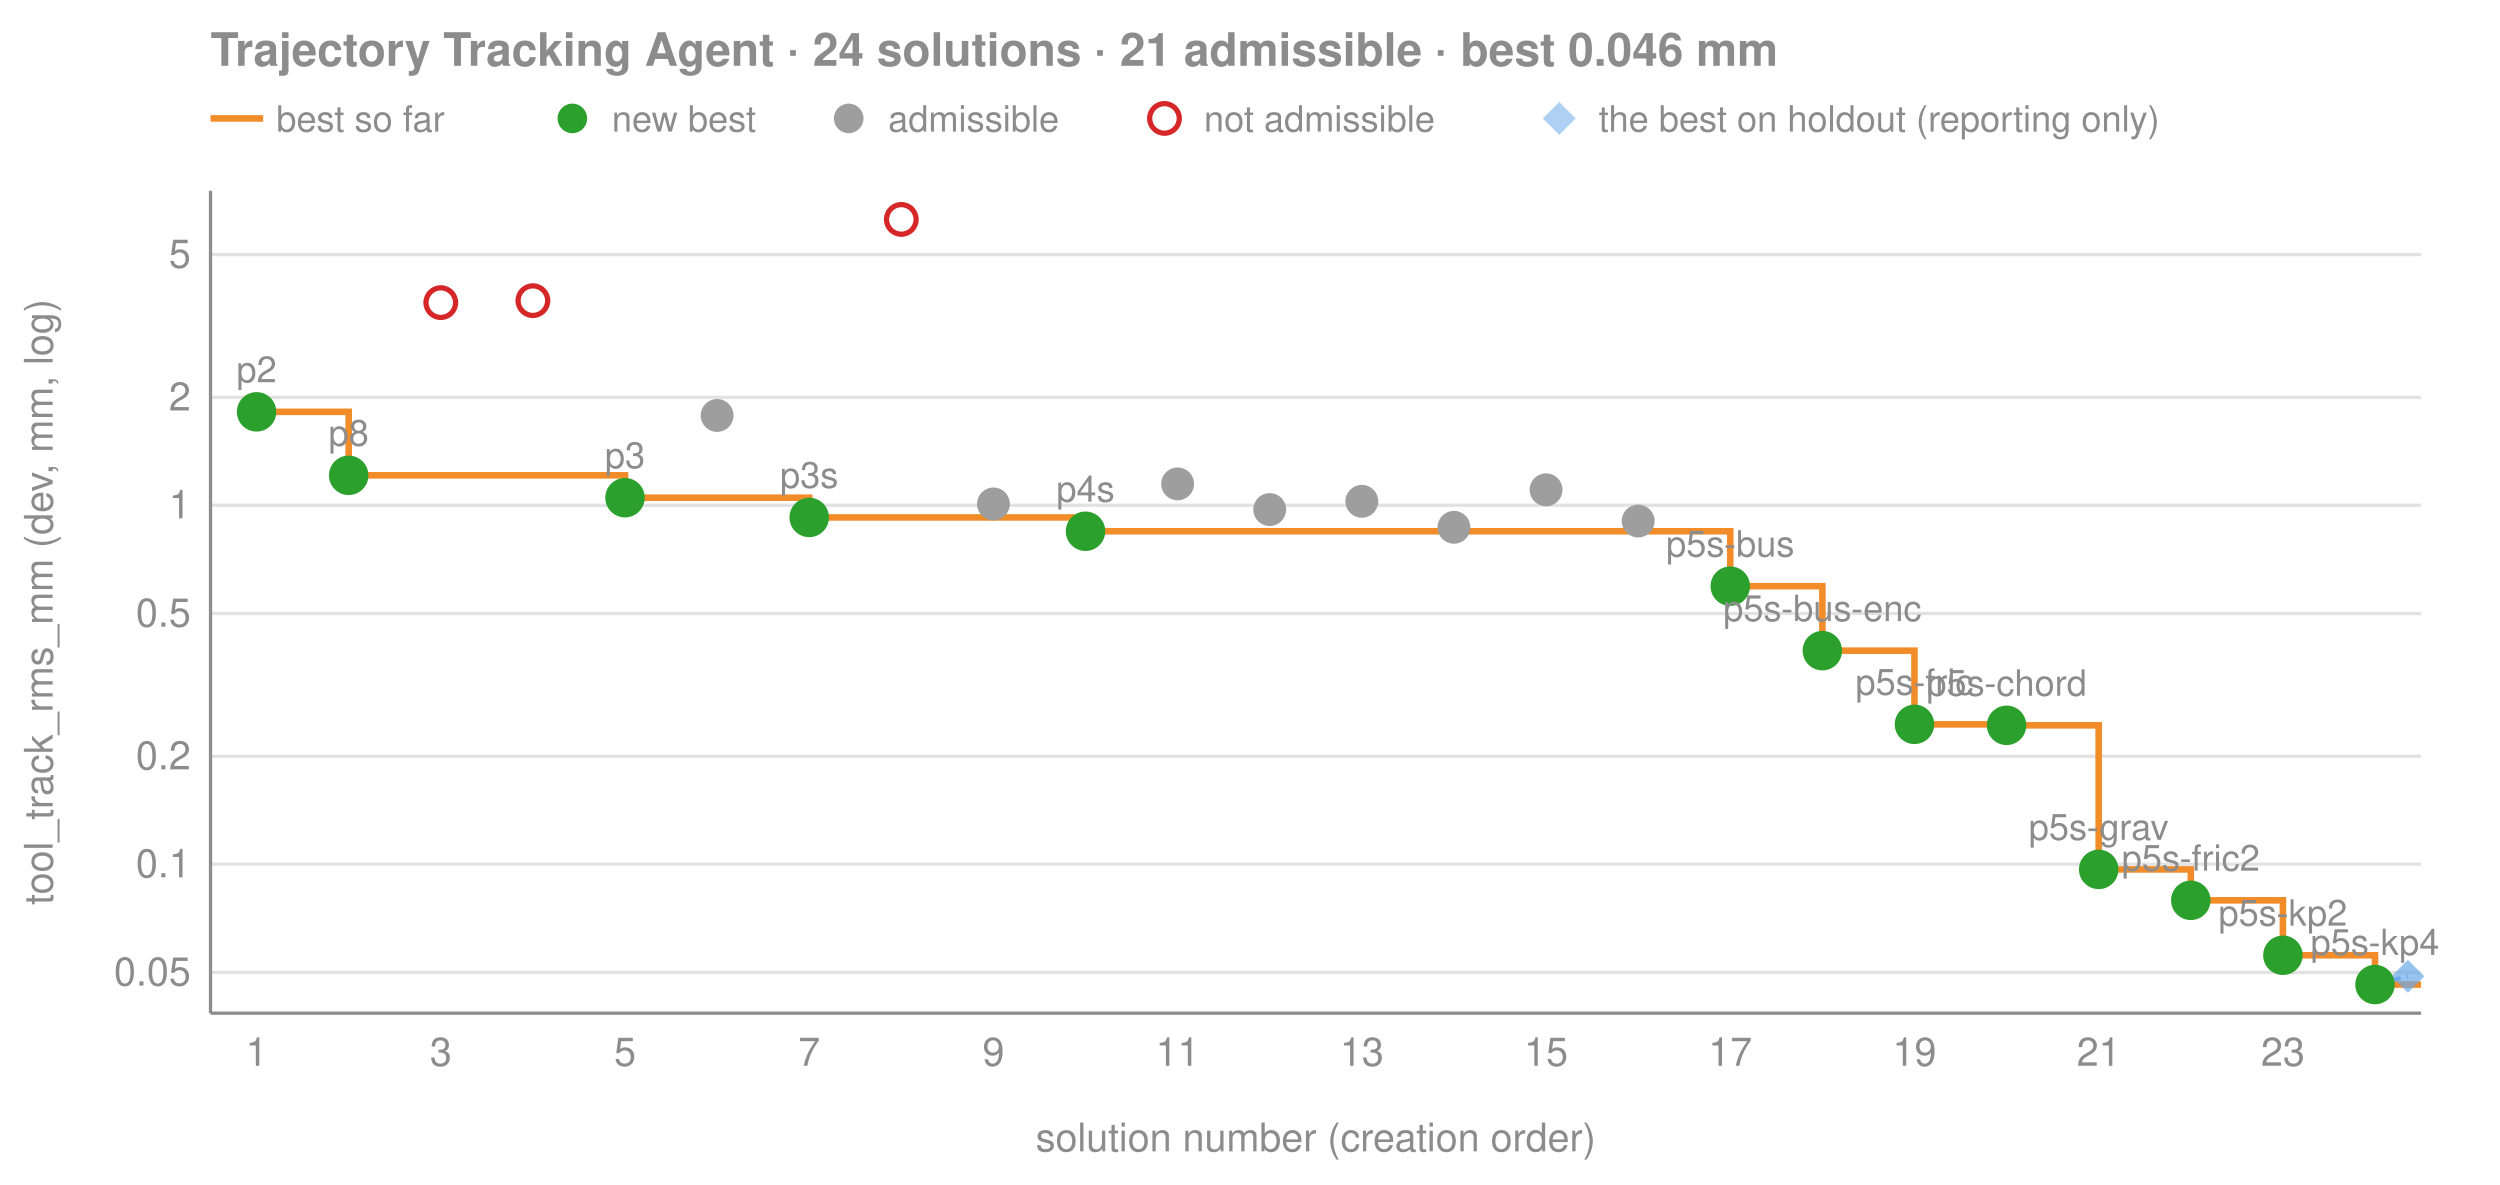
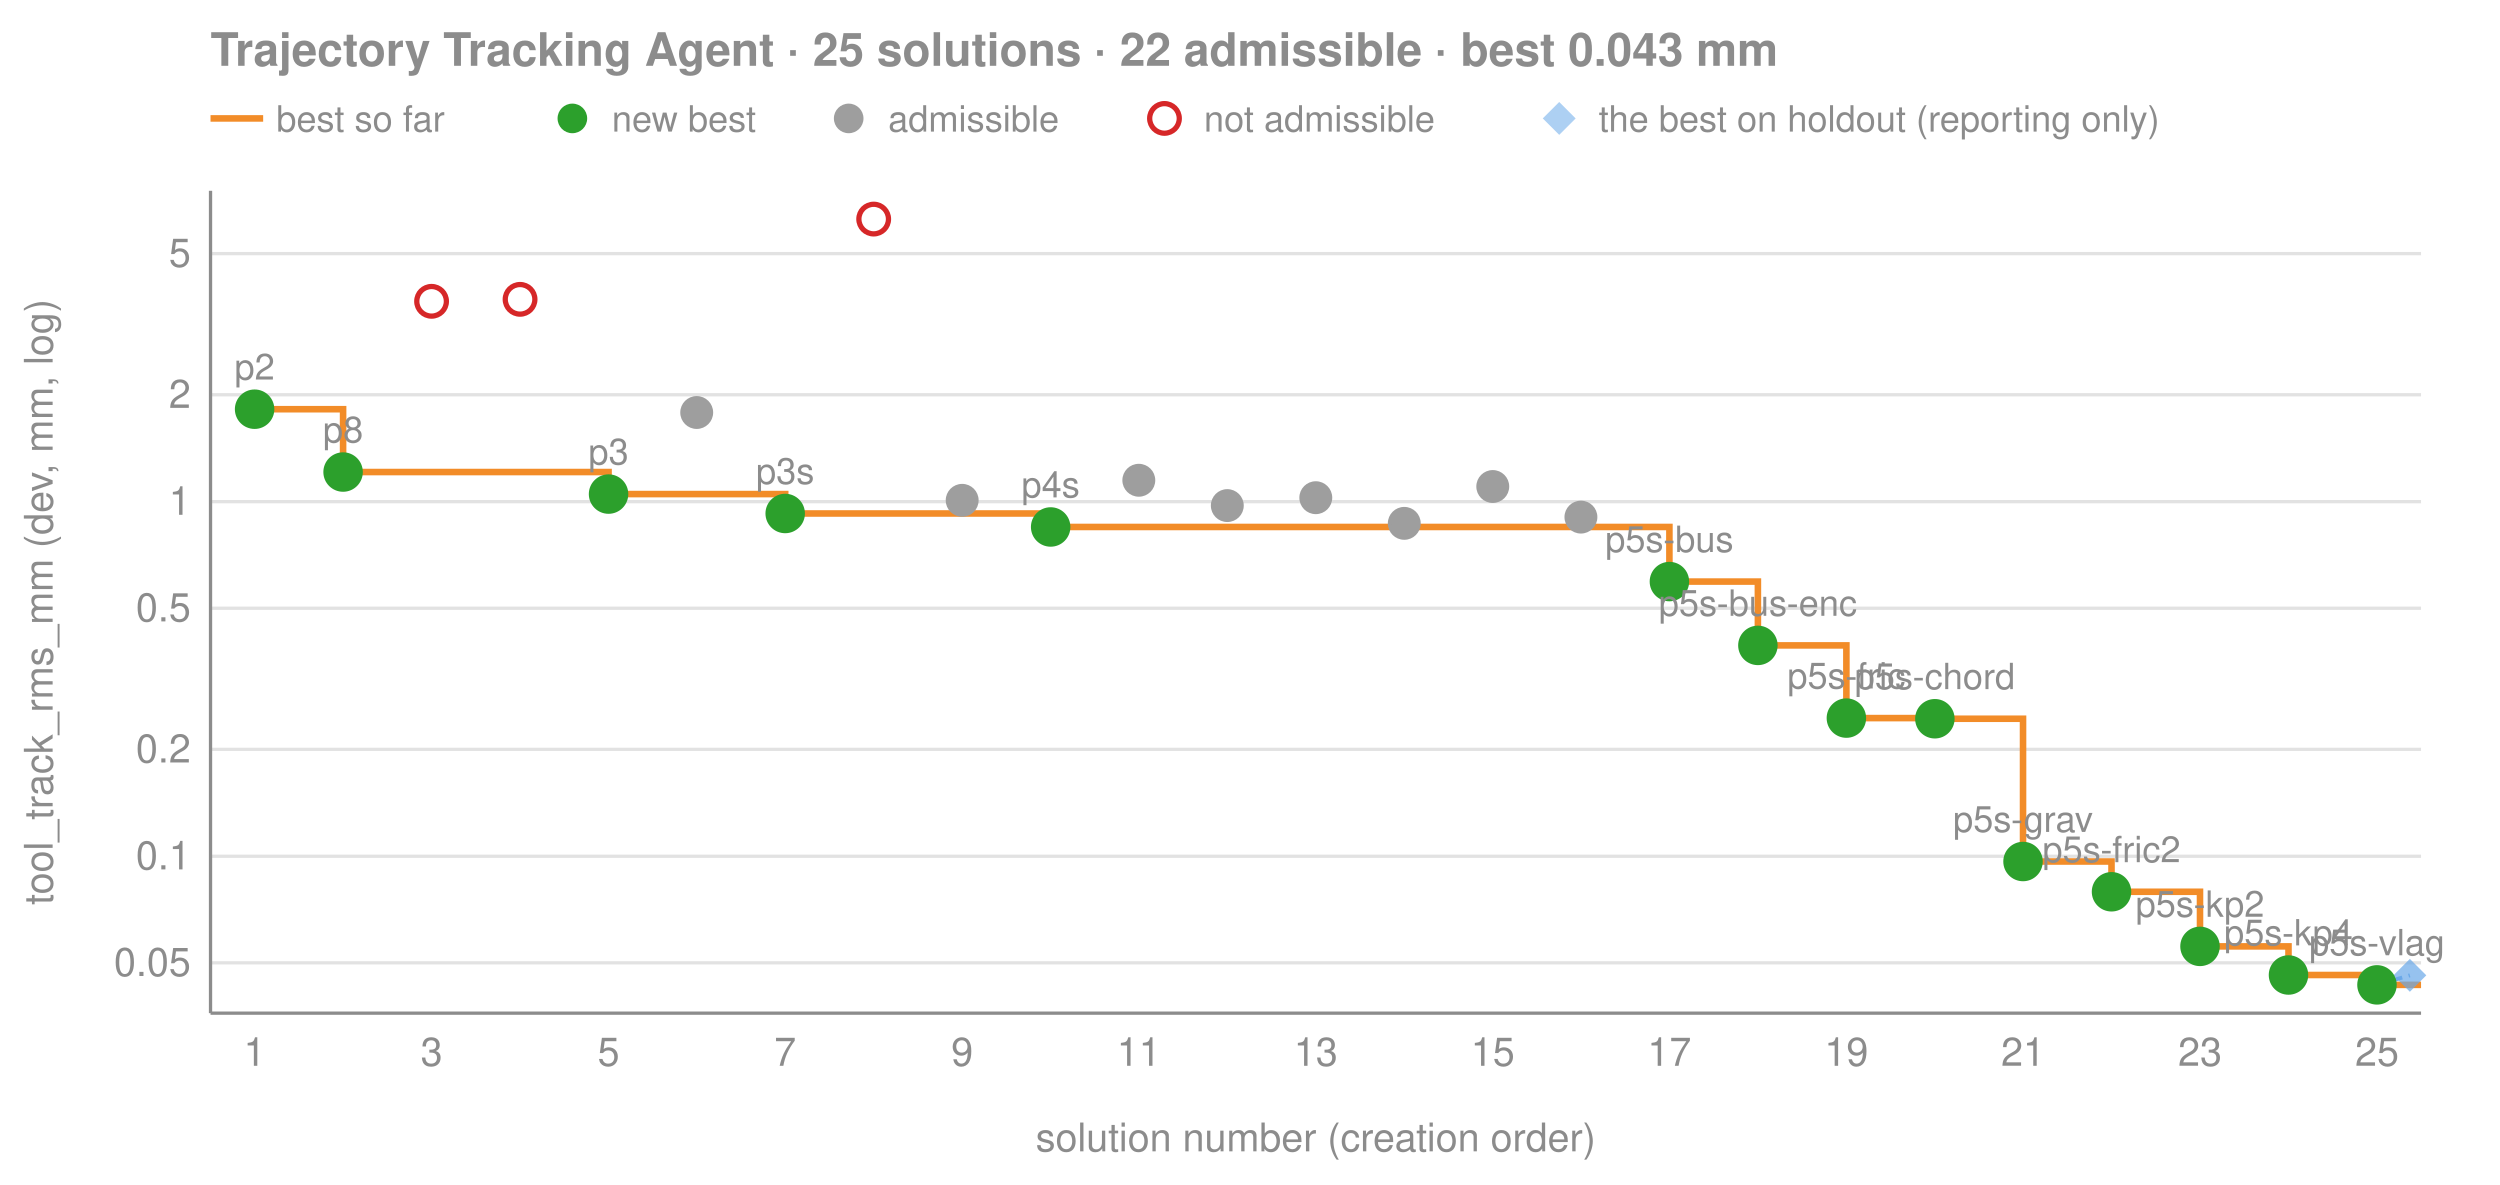
- <svg xmlns="http://www.w3.org/2000/svg" width="760" height="360" viewBox="0 0 760 360" font-family="system-ui, -apple-system, 'Segoe UI', Helvetica, Arial, sans-serif" font-size="12" role="img" aria-label="Trajectory Tracking Agent · 24 solutions · 21 admissible · best 0.046 mm">
-   <text x="64" y="20" fill="#8c8c8c" font-size="14" font-weight="600">Trajectory Tracking Agent · 24 solutions · 21 admissible · best 0.046 mm</text>
+ <svg xmlns="http://www.w3.org/2000/svg" width="760" height="360" viewBox="0 0 760 360" font-family="system-ui, -apple-system, 'Segoe UI', Helvetica, Arial, sans-serif" font-size="12" role="img" aria-label="Trajectory Tracking Agent · 25 solutions · 22 admissible · best 0.043 mm">
+   <text x="64" y="20" fill="#8c8c8c" font-size="14" font-weight="600">Trajectory Tracking Agent · 25 solutions · 22 admissible · best 0.043 mm</text>
  <g stroke="#8c8c8c" stroke-opacity="0.25" stroke-width="1">
-     <line x1="64" x2="736" y1="295.6" y2="295.6" />
-     <line x1="64" x2="736" y1="262.7" y2="262.7" />
-     <line x1="64" x2="736" y1="229.9" y2="229.9" />
-     <line x1="64" x2="736" y1="186.5" y2="186.5" />
-     <line x1="64" x2="736" y1="153.6" y2="153.6" />
-     <line x1="64" x2="736" y1="120.8" y2="120.8" />
-     <line x1="64" x2="736" y1="77.4" y2="77.4" />
+     <line x1="64" x2="736" y1="292.7" y2="292.7" />
+     <line x1="64" x2="736" y1="260.3" y2="260.3" />
+     <line x1="64" x2="736" y1="227.8" y2="227.8" />
+     <line x1="64" x2="736" y1="184.9" y2="184.9" />
+     <line x1="64" x2="736" y1="152.5" y2="152.5" />
+     <line x1="64" x2="736" y1="120.0" y2="120.0" />
+     <line x1="64" x2="736" y1="77.1" y2="77.1" />
  </g>
  <g fill="#8c8c8c" text-anchor="end">
-     <text x="58" y="299.6">0.05</text>
-     <text x="58" y="266.7">0.1</text>
-     <text x="58" y="233.9">0.2</text>
-     <text x="58" y="190.5">0.5</text>
-     <text x="58" y="157.6">1</text>
-     <text x="58" y="124.8">2</text>
-     <text x="58" y="81.4">5</text>
+     <text x="58" y="296.7">0.05</text>
+     <text x="58" y="264.3">0.1</text>
+     <text x="58" y="231.8">0.2</text>
+     <text x="58" y="188.9">0.5</text>
+     <text x="58" y="156.5">1</text>
+     <text x="58" y="124.0">2</text>
+     <text x="58" y="81.1">5</text>
  </g>
  <g stroke="#8c8c8c" stroke-width="1">
    <line x1="64" x2="64" y1="58" y2="308" />
    <line x1="64" x2="736" y1="308" y2="308" />
  </g>
  <g fill="#8c8c8c" text-anchor="middle">
-     <text x="78.0" y="324">1</text>
-     <text x="134.0" y="324">3</text>
-     <text x="190.0" y="324">5</text>
-     <text x="246.0" y="324">7</text>
-     <text x="302.0" y="324">9</text>
-     <text x="358.0" y="324">11</text>
-     <text x="414.0" y="324">13</text>
-     <text x="470.0" y="324">15</text>
-     <text x="526.0" y="324">17</text>
-     <text x="582.0" y="324">19</text>
-     <text x="638.0" y="324">21</text>
-     <text x="694.0" y="324">23</text>
+     <text x="77.4" y="324">1</text>
+     <text x="131.2" y="324">3</text>
+     <text x="185.0" y="324">5</text>
+     <text x="238.7" y="324">7</text>
+     <text x="292.5" y="324">9</text>
+     <text x="346.2" y="324">11</text>
+     <text x="400.0" y="324">13</text>
+     <text x="453.8" y="324">15</text>
+     <text x="507.5" y="324">17</text>
+     <text x="561.3" y="324">19</text>
+     <text x="615.0" y="324">21</text>
+     <text x="668.8" y="324">23</text>
+     <text x="722.6" y="324">25</text>
  </g>
  <text x="400.0" y="350" fill="#8c8c8c" text-anchor="middle">solution number (creation order)</text>
  <text transform="translate(16 183.0) rotate(-90)" fill="#8c8c8c" text-anchor="middle">tool_track_rms_mm (dev, mm, log)</text>
-   <path d="M78.0,125.2H106.0V144.5H190.0V151.3H246.0V157.3H330.0V161.5H526.0V178.2H554.0V197.8H582.0V220.2H610.0V220.5H638.0V264.3H666.0V273.7H694.0V290.4H722.0V299.3H736.0" fill="none" stroke="#f28c28" stroke-width="2" />
+   <path d="M77.4,124.4H104.3V143.5H185.0V150.2H238.7V156.1H319.4V160.2H507.5V176.8H534.4V196.2H561.3V218.3H588.2V218.5H615.0V261.9H641.9V271.1H668.8V287.7H695.7V296.4H722.6V299.4H736.0" fill="none" stroke="#f28c28" stroke-width="2" />
  <g>
-     <line x1="722.0" y1="299.3" x2="732.0" y2="296.8" stroke="#6aa9e9" stroke-width="1.2" stroke-dasharray="3 2" />
-     <path d="M732.0,291.8l5,5l-5,5l-5,-5z" fill="#6aa9e9" fill-opacity="0.7" />
+     <line x1="722.6" y1="299.4" x2="732.6" y2="296.5" stroke="#6aa9e9" stroke-width="1.2" stroke-dasharray="3 2" />
+     <path d="M732.6,291.5l5,5l-5,5l-5,-5z" fill="#6aa9e9" fill-opacity="0.7" />
  </g>
-   <circle cx="78.0" cy="125.2" r="5.5" fill="#2ca02c" stroke="#2ca02c" />
-   <text x="78.0" y="116.2" fill="#8c8c8c" text-anchor="middle" font-size="11">p2</text>
-   <circle cx="106.0" cy="144.5" r="5.5" fill="#2ca02c" stroke="#2ca02c" />
-   <text x="106.0" y="135.5" fill="#8c8c8c" text-anchor="middle" font-size="11">p8</text>
-   <circle cx="134.0" cy="92.0" r="4.5" fill="none" stroke="#d62728" stroke-width="1.6" />
-   <circle cx="162.0" cy="91.4" r="4.5" fill="none" stroke="#d62728" stroke-width="1.6" />
-   <circle cx="190.0" cy="151.3" r="5.5" fill="#2ca02c" stroke="#2ca02c" />
-   <text x="190.0" y="142.3" fill="#8c8c8c" text-anchor="middle" font-size="11">p3</text>
-   <circle cx="218.0" cy="126.3" r="4.5" fill="#9e9e9e" stroke="#9e9e9e" />
-   <circle cx="246.0" cy="157.3" r="5.5" fill="#2ca02c" stroke="#2ca02c" />
-   <text x="246.0" y="148.3" fill="#8c8c8c" text-anchor="middle" font-size="11">p3s</text>
-   <circle cx="274.0" cy="66.7" r="4.5" fill="none" stroke="#d62728" stroke-width="1.6" />
-   <circle cx="302.0" cy="153.2" r="4.5" fill="#9e9e9e" stroke="#9e9e9e" />
-   <circle cx="330.0" cy="161.5" r="5.5" fill="#2ca02c" stroke="#2ca02c" />
-   <text x="330.0" y="152.5" fill="#8c8c8c" text-anchor="middle" font-size="11">p4s</text>
-   <circle cx="358.0" cy="147.1" r="4.5" fill="#9e9e9e" stroke="#9e9e9e" />
-   <circle cx="386.0" cy="154.9" r="4.5" fill="#9e9e9e" stroke="#9e9e9e" />
-   <circle cx="414.0" cy="152.4" r="4.5" fill="#9e9e9e" stroke="#9e9e9e" />
-   <circle cx="442.0" cy="160.3" r="4.5" fill="#9e9e9e" stroke="#9e9e9e" />
-   <circle cx="470.0" cy="148.9" r="4.5" fill="#9e9e9e" stroke="#9e9e9e" />
-   <circle cx="498.0" cy="158.4" r="4.5" fill="#9e9e9e" stroke="#9e9e9e" />
-   <circle cx="526.0" cy="178.2" r="5.5" fill="#2ca02c" stroke="#2ca02c" />
-   <text x="526.0" y="169.2" fill="#8c8c8c" text-anchor="middle" font-size="11">p5s-bus</text>
-   <circle cx="554.0" cy="197.8" r="5.5" fill="#2ca02c" stroke="#2ca02c" />
-   <text x="554.0" y="188.8" fill="#8c8c8c" text-anchor="middle" font-size="11">p5s-bus-enc</text>
-   <circle cx="582.0" cy="220.2" r="5.5" fill="#2ca02c" stroke="#2ca02c" />
-   <text x="582.0" y="211.2" fill="#8c8c8c" text-anchor="middle" font-size="11">p5s-fric</text>
-   <circle cx="610.0" cy="220.5" r="5.5" fill="#2ca02c" stroke="#2ca02c" />
-   <text x="610.0" y="211.5" fill="#8c8c8c" text-anchor="middle" font-size="11">p5s-chord</text>
-   <circle cx="638.0" cy="264.3" r="5.5" fill="#2ca02c" stroke="#2ca02c" />
-   <text x="638.0" y="255.3" fill="#8c8c8c" text-anchor="middle" font-size="11">p5s-grav</text>
-   <circle cx="666.0" cy="273.7" r="5.5" fill="#2ca02c" stroke="#2ca02c" />
-   <text x="666.0" y="264.7" fill="#8c8c8c" text-anchor="middle" font-size="11">p5s-fric2</text>
-   <circle cx="694.0" cy="290.4" r="5.5" fill="#2ca02c" stroke="#2ca02c" />
-   <text x="694.0" y="281.4" fill="#8c8c8c" text-anchor="middle" font-size="11">p5s-kp2</text>
-   <circle cx="722.0" cy="299.3" r="5.5" fill="#2ca02c" stroke="#2ca02c" />
-   <text x="722.0" y="290.3" fill="#8c8c8c" text-anchor="middle" font-size="11">p5s-kp4</text>
+   <circle cx="77.4" cy="124.4" r="5.5" fill="#2ca02c" stroke="#2ca02c" />
+   <text x="77.4" y="115.4" fill="#8c8c8c" text-anchor="middle" font-size="11">p2</text>
+   <circle cx="104.3" cy="143.5" r="5.5" fill="#2ca02c" stroke="#2ca02c" />
+   <text x="104.3" y="134.5" fill="#8c8c8c" text-anchor="middle" font-size="11">p8</text>
+   <circle cx="131.2" cy="91.6" r="4.5" fill="none" stroke="#d62728" stroke-width="1.6" />
+   <circle cx="158.1" cy="91.0" r="4.5" fill="none" stroke="#d62728" stroke-width="1.6" />
+   <circle cx="185.0" cy="150.2" r="5.5" fill="#2ca02c" stroke="#2ca02c" />
+   <text x="185.0" y="141.2" fill="#8c8c8c" text-anchor="middle" font-size="11">p3</text>
+   <circle cx="211.8" cy="125.4" r="4.5" fill="#9e9e9e" stroke="#9e9e9e" />
+   <circle cx="238.7" cy="156.1" r="5.5" fill="#2ca02c" stroke="#2ca02c" />
+   <text x="238.7" y="147.1" fill="#8c8c8c" text-anchor="middle" font-size="11">p3s</text>
+   <circle cx="265.6" cy="66.6" r="4.5" fill="none" stroke="#d62728" stroke-width="1.6" />
+   <circle cx="292.5" cy="152.1" r="4.5" fill="#9e9e9e" stroke="#9e9e9e" />
+   <circle cx="319.4" cy="160.2" r="5.5" fill="#2ca02c" stroke="#2ca02c" />
+   <text x="319.4" y="151.2" fill="#8c8c8c" text-anchor="middle" font-size="11">p4s</text>
+   <circle cx="346.2" cy="146.0" r="4.5" fill="#9e9e9e" stroke="#9e9e9e" />
+   <circle cx="373.1" cy="153.7" r="4.5" fill="#9e9e9e" stroke="#9e9e9e" />
+   <circle cx="400.0" cy="151.3" r="4.5" fill="#9e9e9e" stroke="#9e9e9e" />
+   <circle cx="426.9" cy="159.1" r="4.5" fill="#9e9e9e" stroke="#9e9e9e" />
+   <circle cx="453.8" cy="147.9" r="4.5" fill="#9e9e9e" stroke="#9e9e9e" />
+   <circle cx="480.6" cy="157.2" r="4.5" fill="#9e9e9e" stroke="#9e9e9e" />
+   <circle cx="507.5" cy="176.8" r="5.5" fill="#2ca02c" stroke="#2ca02c" />
+   <text x="507.5" y="167.8" fill="#8c8c8c" text-anchor="middle" font-size="11">p5s-bus</text>
+   <circle cx="534.4" cy="196.2" r="5.5" fill="#2ca02c" stroke="#2ca02c" />
+   <text x="534.4" y="187.2" fill="#8c8c8c" text-anchor="middle" font-size="11">p5s-bus-enc</text>
+   <circle cx="561.3" cy="218.3" r="5.5" fill="#2ca02c" stroke="#2ca02c" />
+   <text x="561.3" y="209.3" fill="#8c8c8c" text-anchor="middle" font-size="11">p5s-fric</text>
+   <circle cx="588.2" cy="218.5" r="5.5" fill="#2ca02c" stroke="#2ca02c" />
+   <text x="588.2" y="209.5" fill="#8c8c8c" text-anchor="middle" font-size="11">p5s-chord</text>
+   <circle cx="615.0" cy="261.9" r="5.5" fill="#2ca02c" stroke="#2ca02c" />
+   <text x="615.0" y="252.9" fill="#8c8c8c" text-anchor="middle" font-size="11">p5s-grav</text>
+   <circle cx="641.9" cy="271.1" r="5.5" fill="#2ca02c" stroke="#2ca02c" />
+   <text x="641.9" y="262.1" fill="#8c8c8c" text-anchor="middle" font-size="11">p5s-fric2</text>
+   <circle cx="668.8" cy="287.7" r="5.5" fill="#2ca02c" stroke="#2ca02c" />
+   <text x="668.8" y="278.7" fill="#8c8c8c" text-anchor="middle" font-size="11">p5s-kp2</text>
+   <circle cx="695.7" cy="296.4" r="5.5" fill="#2ca02c" stroke="#2ca02c" />
+   <text x="695.7" y="287.4" fill="#8c8c8c" text-anchor="middle" font-size="11">p5s-kp4</text>
+   <circle cx="722.6" cy="299.4" r="5.5" fill="#2ca02c" stroke="#2ca02c" />
+   <text x="722.6" y="290.4" fill="#8c8c8c" text-anchor="middle" font-size="11">p5s-vlag</text>
  <line x1="64" x2="80" y1="36" y2="36" stroke="#f28c28" stroke-width="2" />
  <text x="84" y="40" fill="#8c8c8c" font-size="11">best so far</text>
  <circle cx="174" cy="36" r="4.5" fill="#2ca02c" />
  <text x="186" y="40" fill="#8c8c8c" font-size="11">new best</text>
  <circle cx="258" cy="36" r="4.5" fill="#9e9e9e" />
  <text x="270" y="40" fill="#8c8c8c" font-size="11">admissible</text>
  <circle cx="354" cy="36" r="4.5" fill="none" stroke="#d62728" stroke-width="1.6" />
  <text x="366" y="40" fill="#8c8c8c" font-size="11">not admissible</text>
  <path d="M474,31l5,5l-5,5l-5,-5z" fill="#6aa9e9" fill-opacity="0.55" />
  <text x="486" y="40" fill="#8c8c8c" font-size="11">the best on holdout (reporting only)</text>
</svg>
